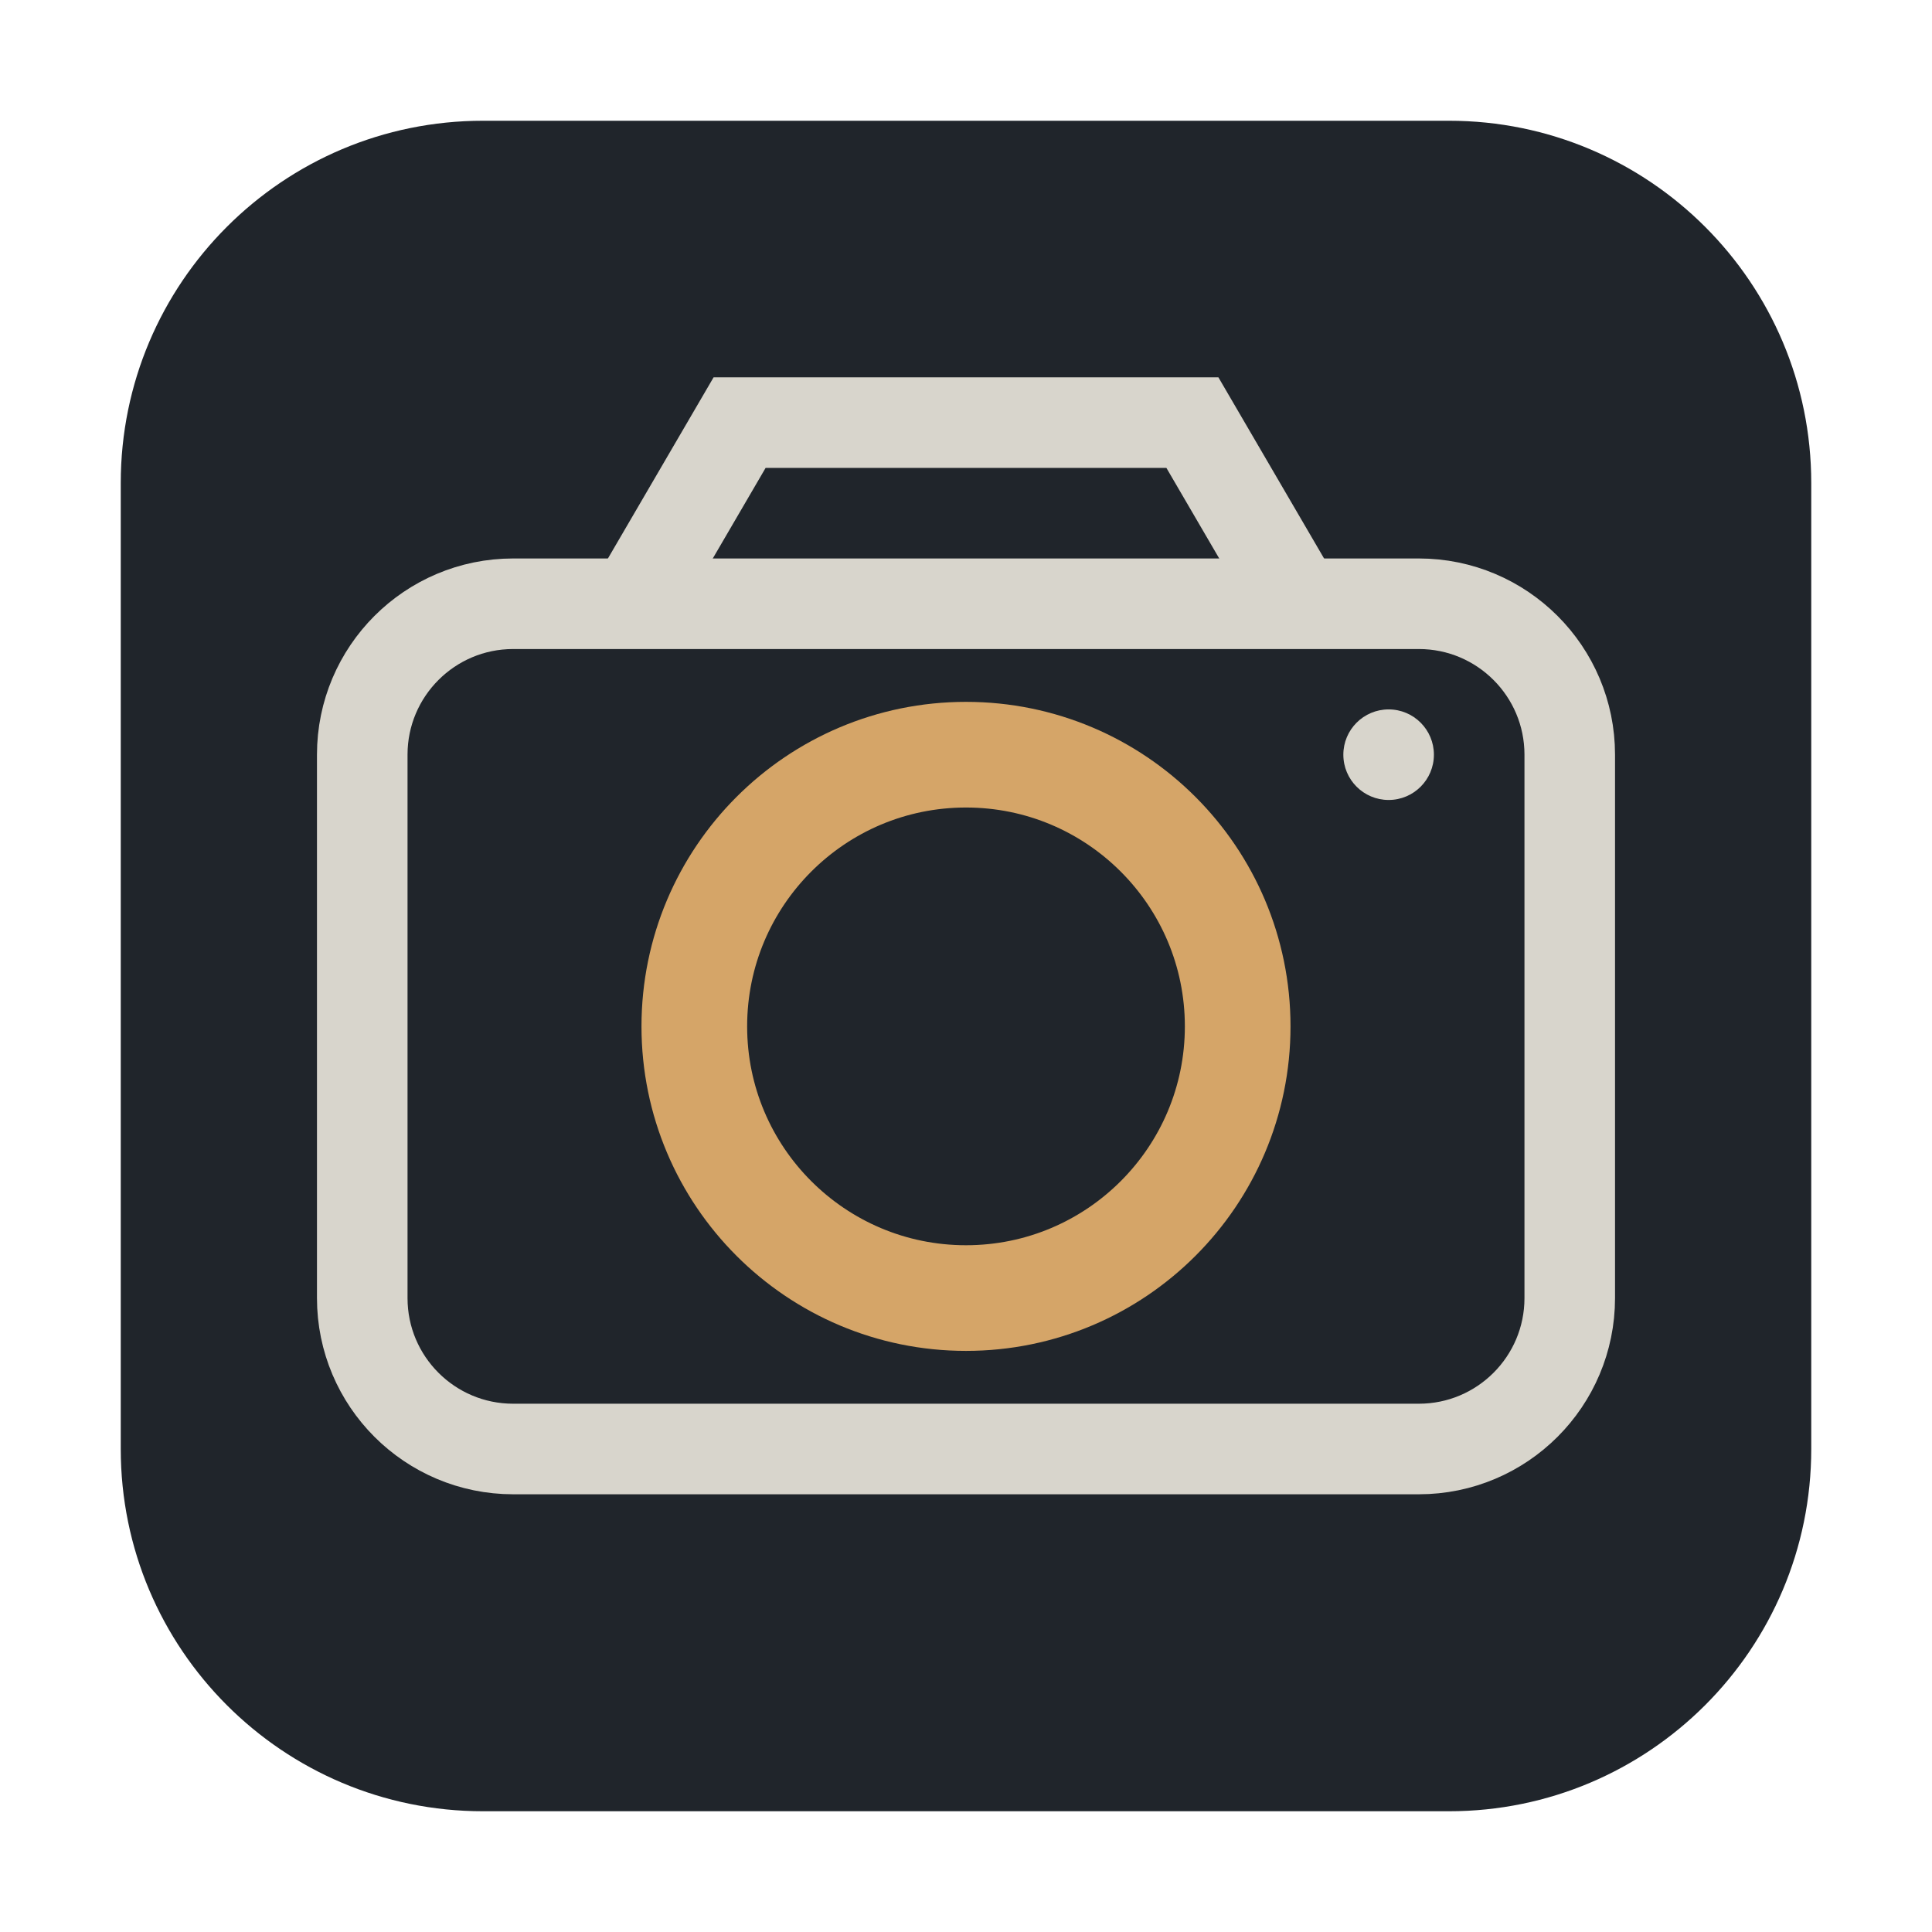
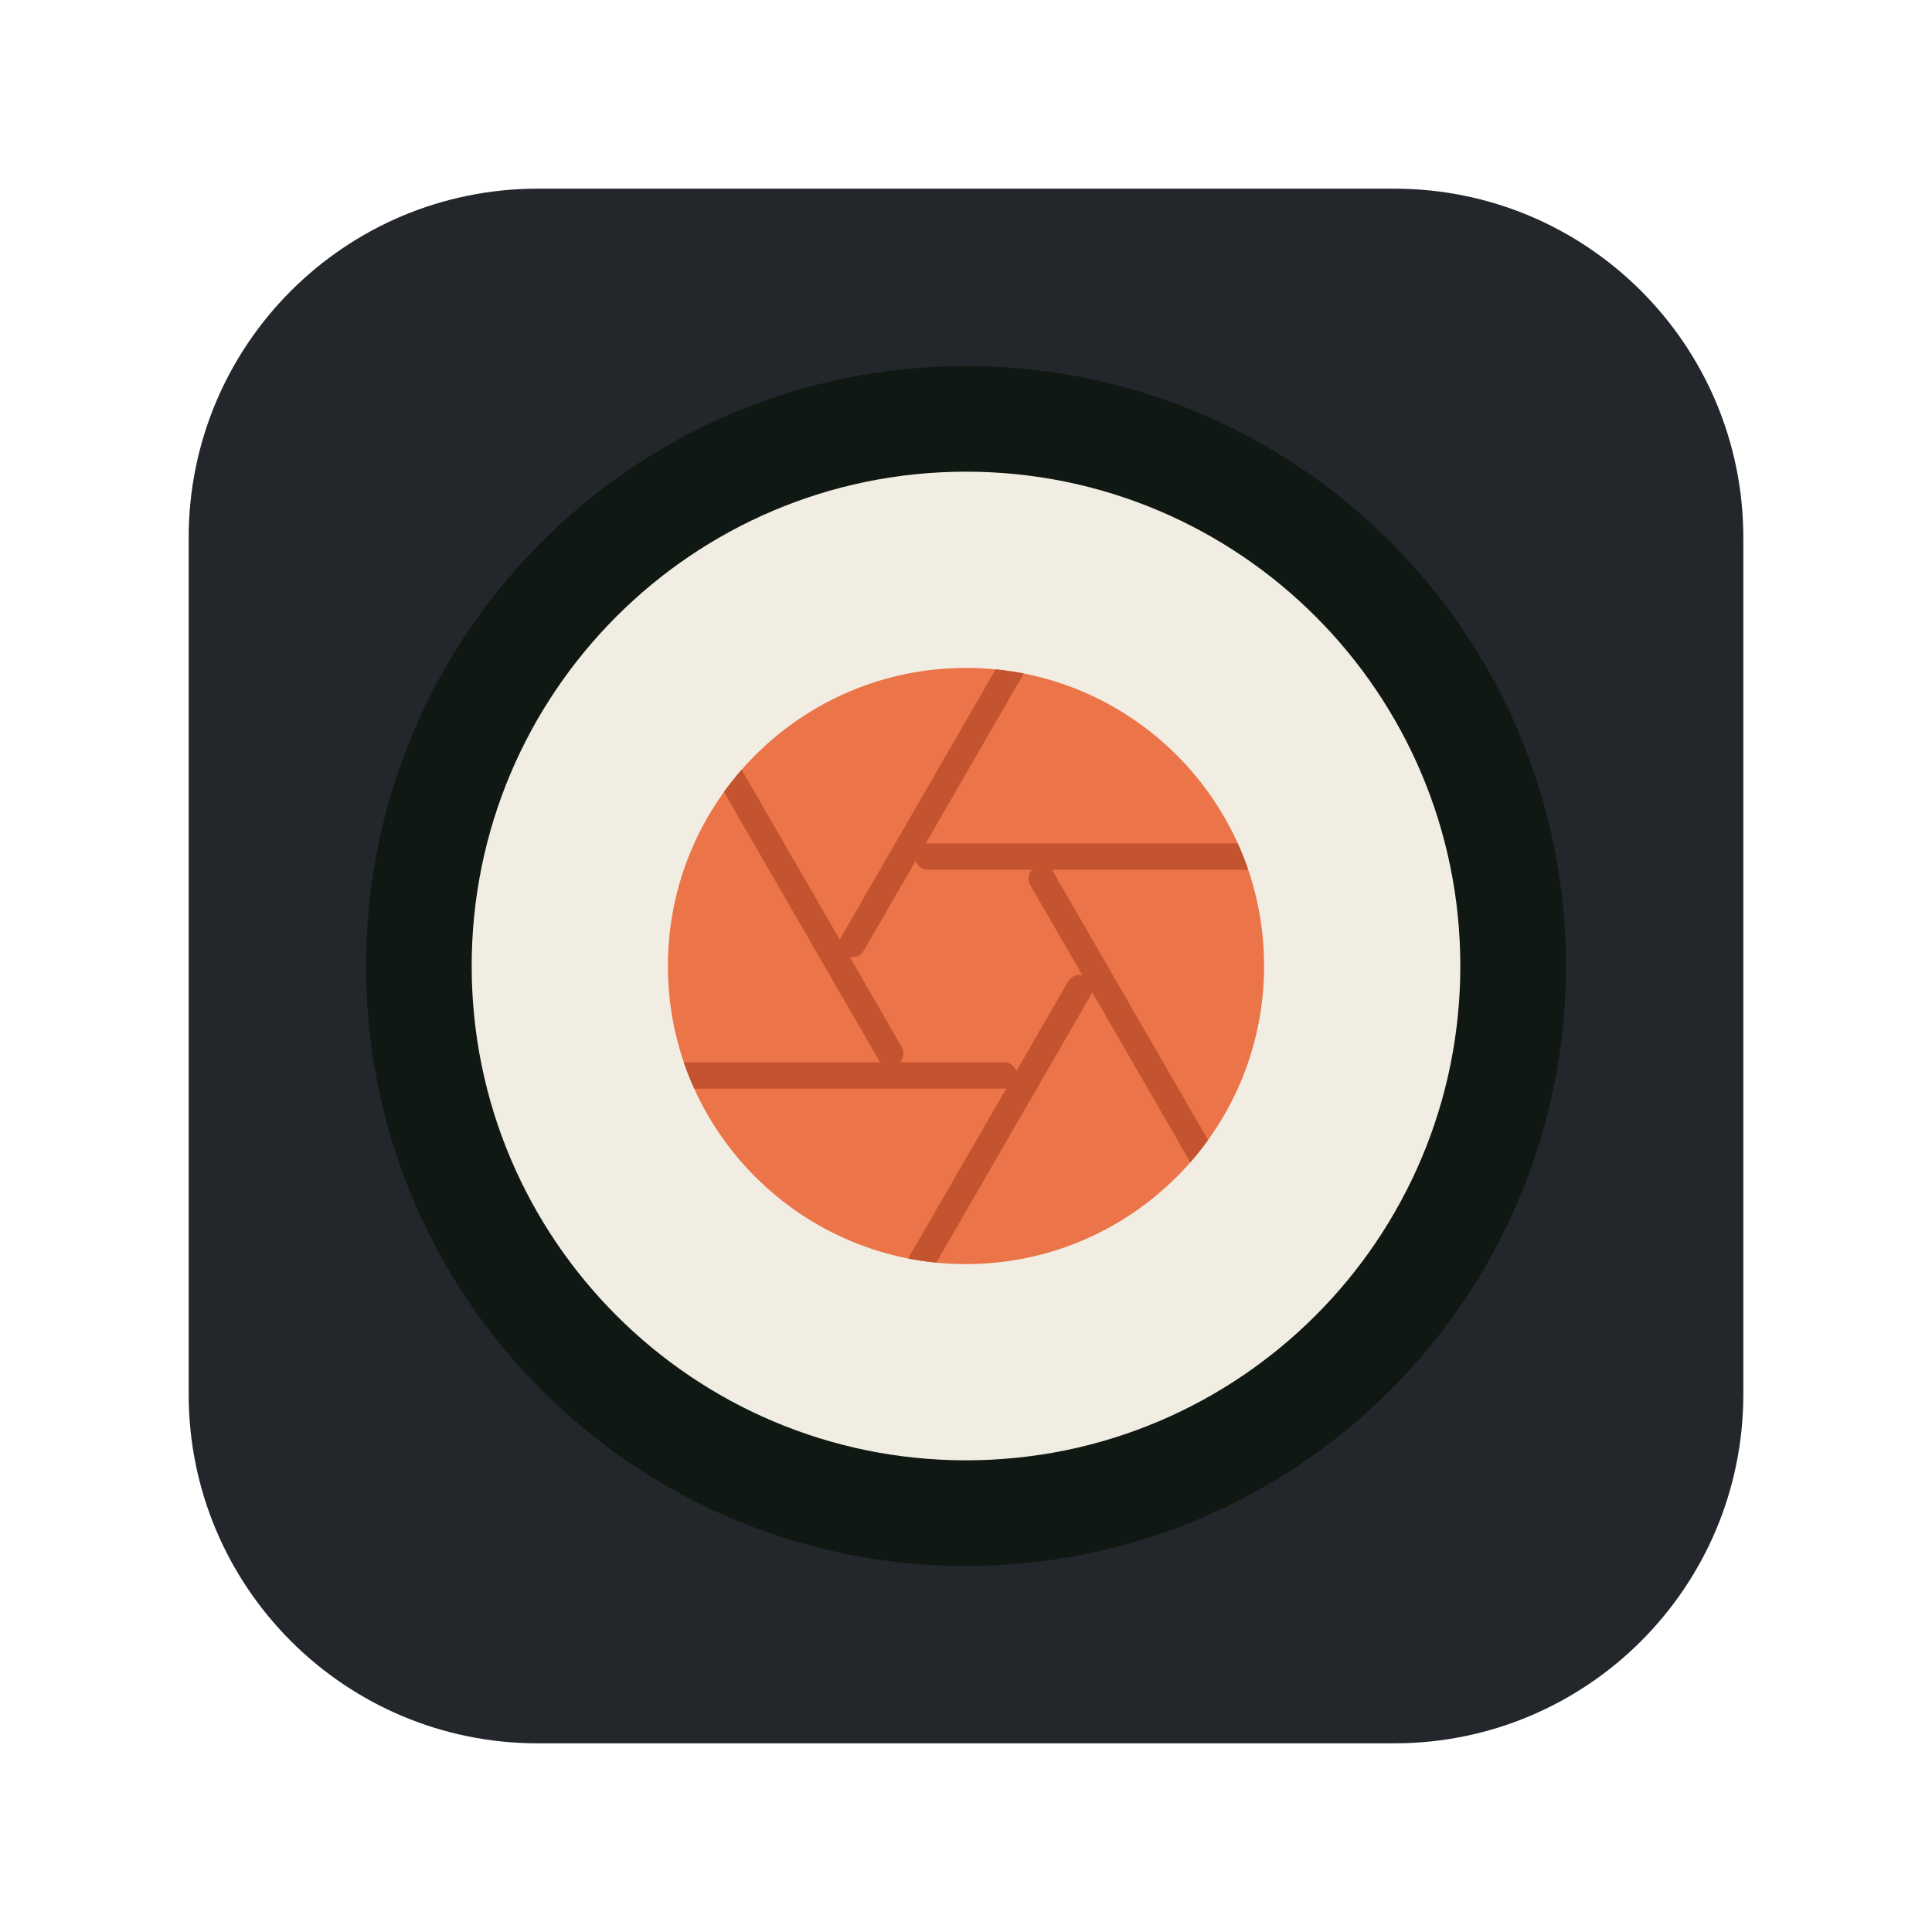
- <svg xmlns="http://www.w3.org/2000/svg" width="128" height="128" viewBox="0 0 128 128">
-   <rect x="8" y="8" width="112" height="112" rx="24" fill="#20252b" />
-   <rect x="24" y="40" width="80" height="56" rx="10" fill="none" stroke="#d8d5cc" stroke-width="6" />
-   <path d="M42 40l7-12h30l7 12" fill="none" stroke="#d8d5cc" stroke-width="6" />
-   <circle cx="64" cy="68" r="18" fill="none" stroke="#d5a568" stroke-width="7" />
-   <circle cx="92" cy="50" r="3" fill="#d8d5cc" />
+ <svg xmlns="http://www.w3.org/2000/svg" viewBox="0 0 1024 1024" width="1024" height="1024">
+   <defs>
+     <clipPath id="mk">
+       <circle cx="512" cy="512" r="158" />
+     </clipPath>
+   </defs>
+   <rect x="100" y="100" width="824" height="824" rx="185" fill="#23272C" />
+   <circle cx="512" cy="512" r="318" fill="#101814" />
+   <circle cx="512" cy="512" r="262" fill="#F2EDE3" />
+   <circle cx="512" cy="512" r="158" fill="#EB7449" />
+   <g clip-path="url(#mk)">
+     <line x1="492.0" y1="454.0" x2="912.0" y2="454.0" stroke="#C4532F" stroke-width="14" stroke-linecap="round" />
+     <line x1="552.2" y1="465.7" x2="762.2" y2="829.4" stroke="#C4532F" stroke-width="14" stroke-linecap="round" />
+     <line x1="572.2" y1="523.7" x2="362.2" y2="887.4" stroke="#C4532F" stroke-width="14" stroke-linecap="round" />
+     <line x1="532.0" y1="570.0" x2="112.0" y2="570.0" stroke="#C4532F" stroke-width="14" stroke-linecap="round" />
+     <line x1="471.8" y1="558.3" x2="261.8" y2="194.6" stroke="#C4532F" stroke-width="14" stroke-linecap="round" />
+     <line x1="451.8" y1="500.3" x2="661.8" y2="136.6" stroke="#C4532F" stroke-width="14" stroke-linecap="round" />
+   </g>
</svg>
